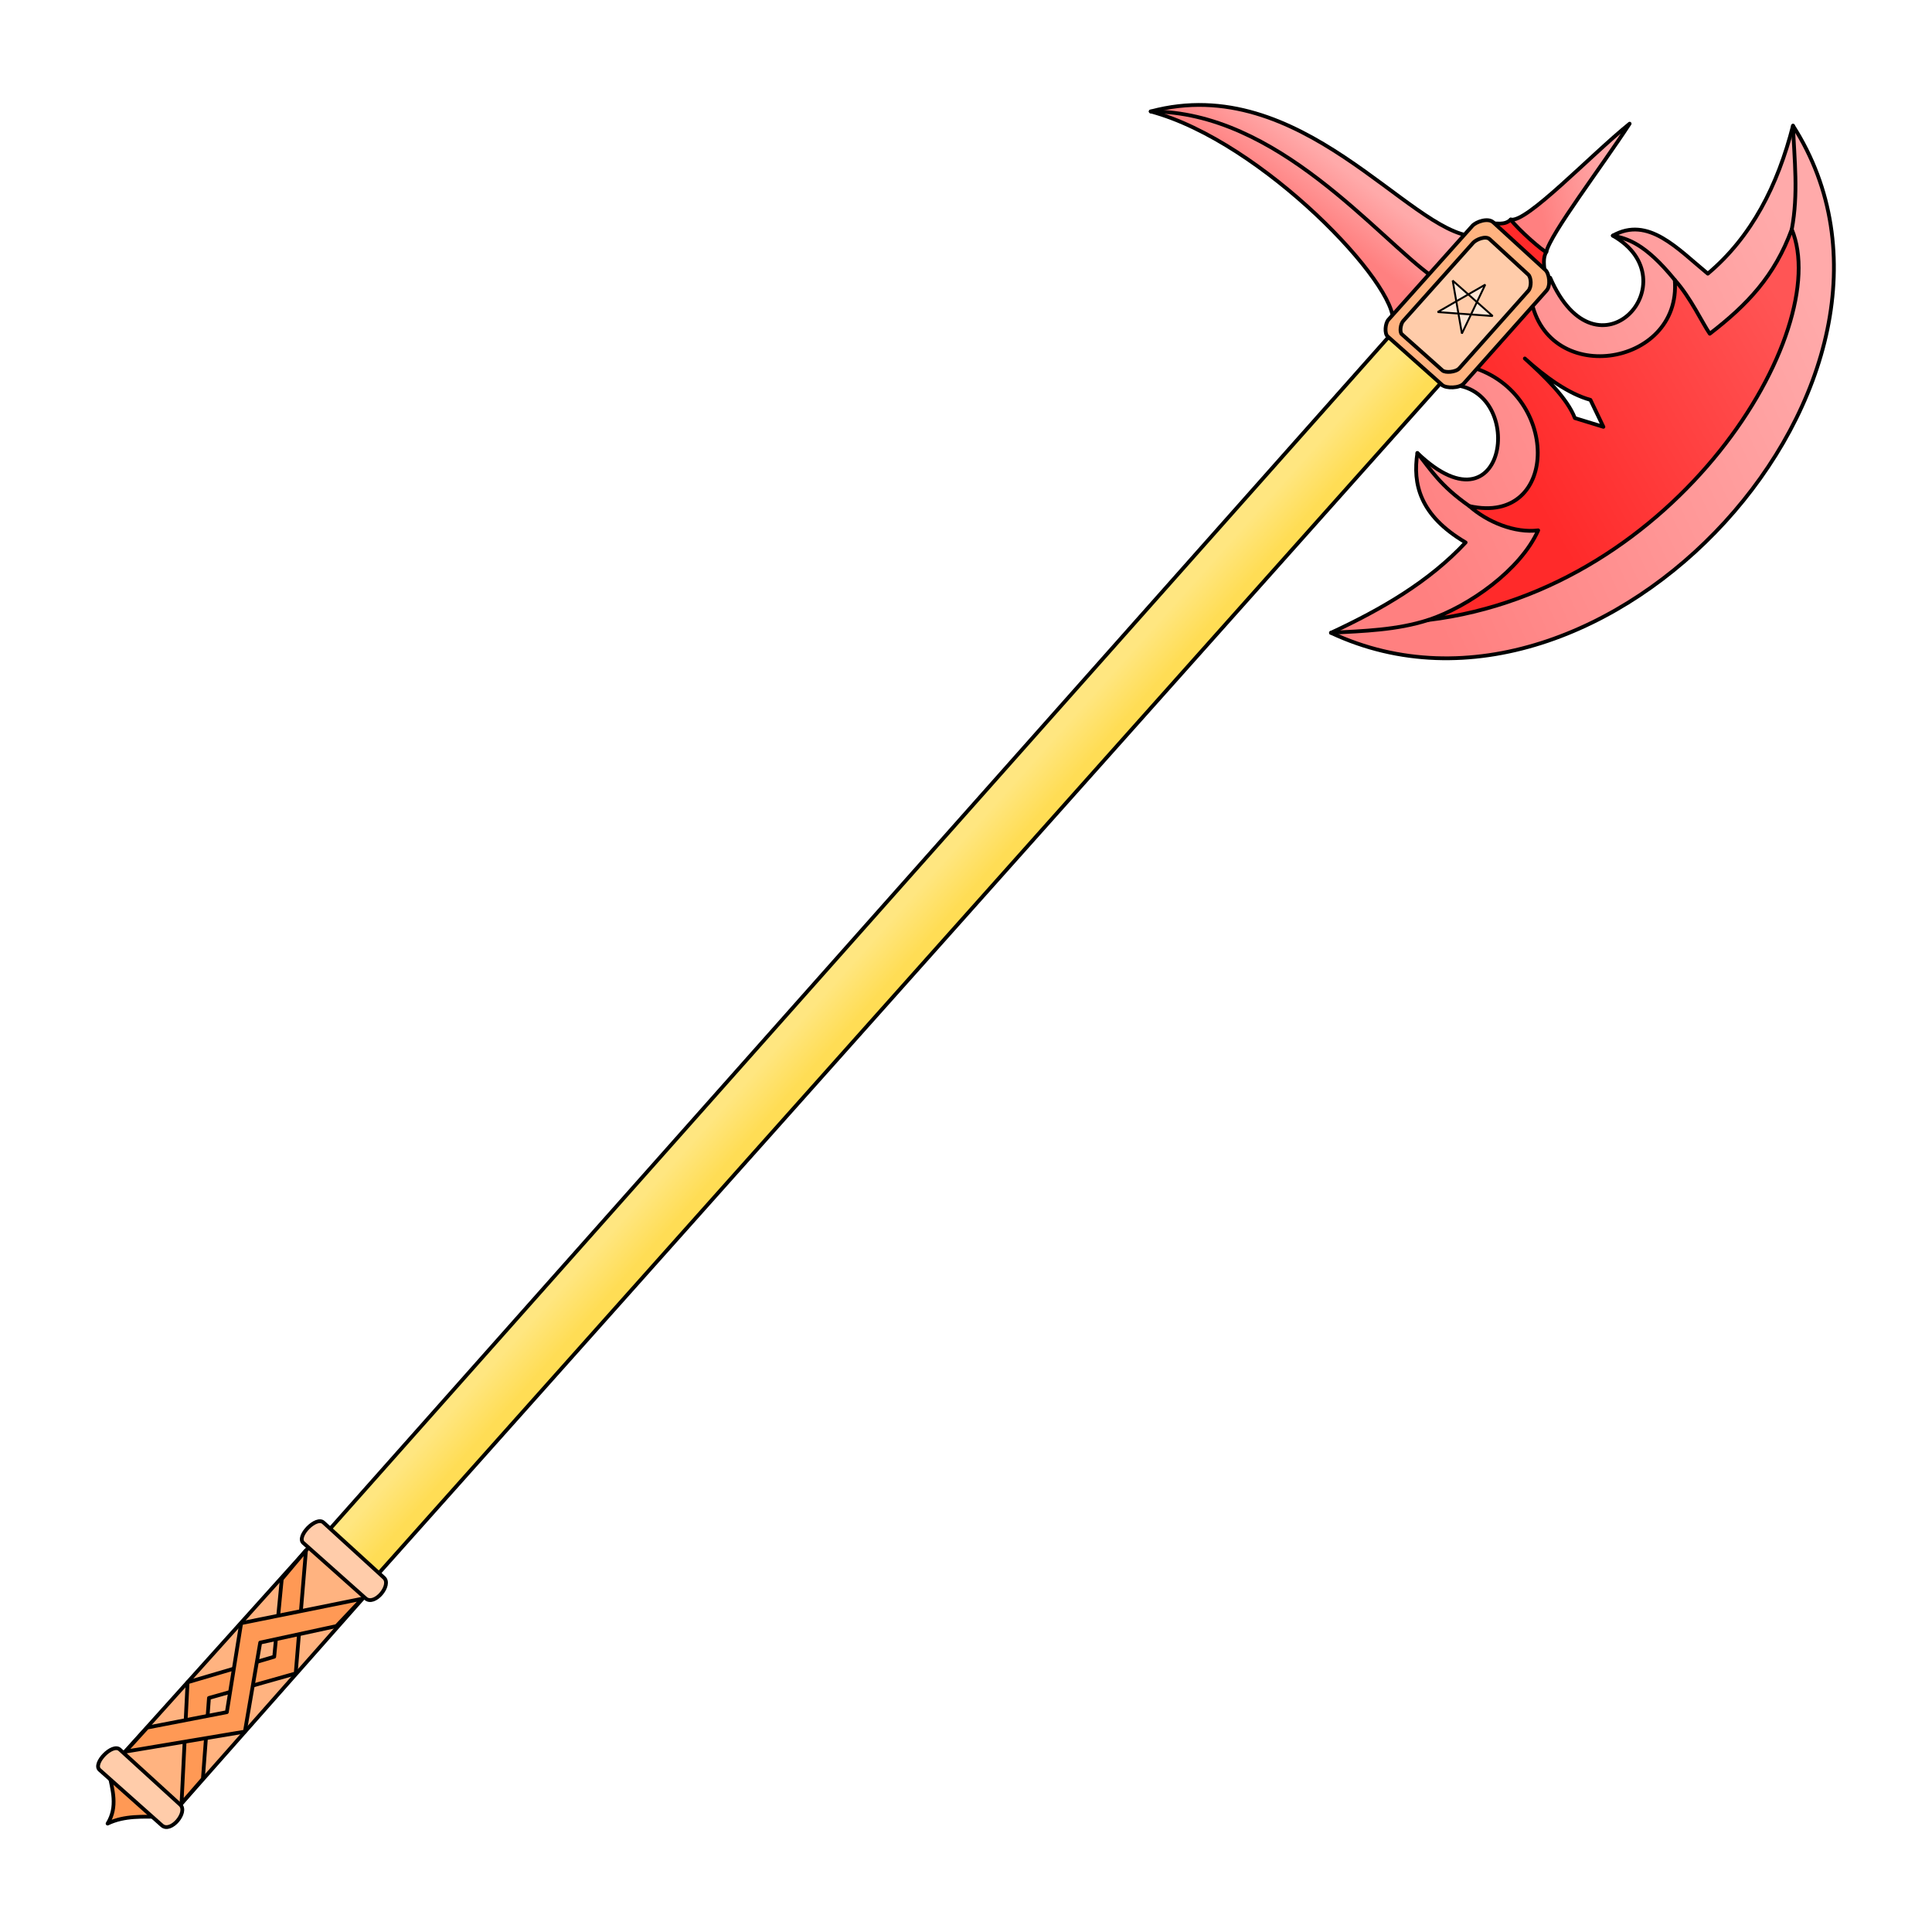
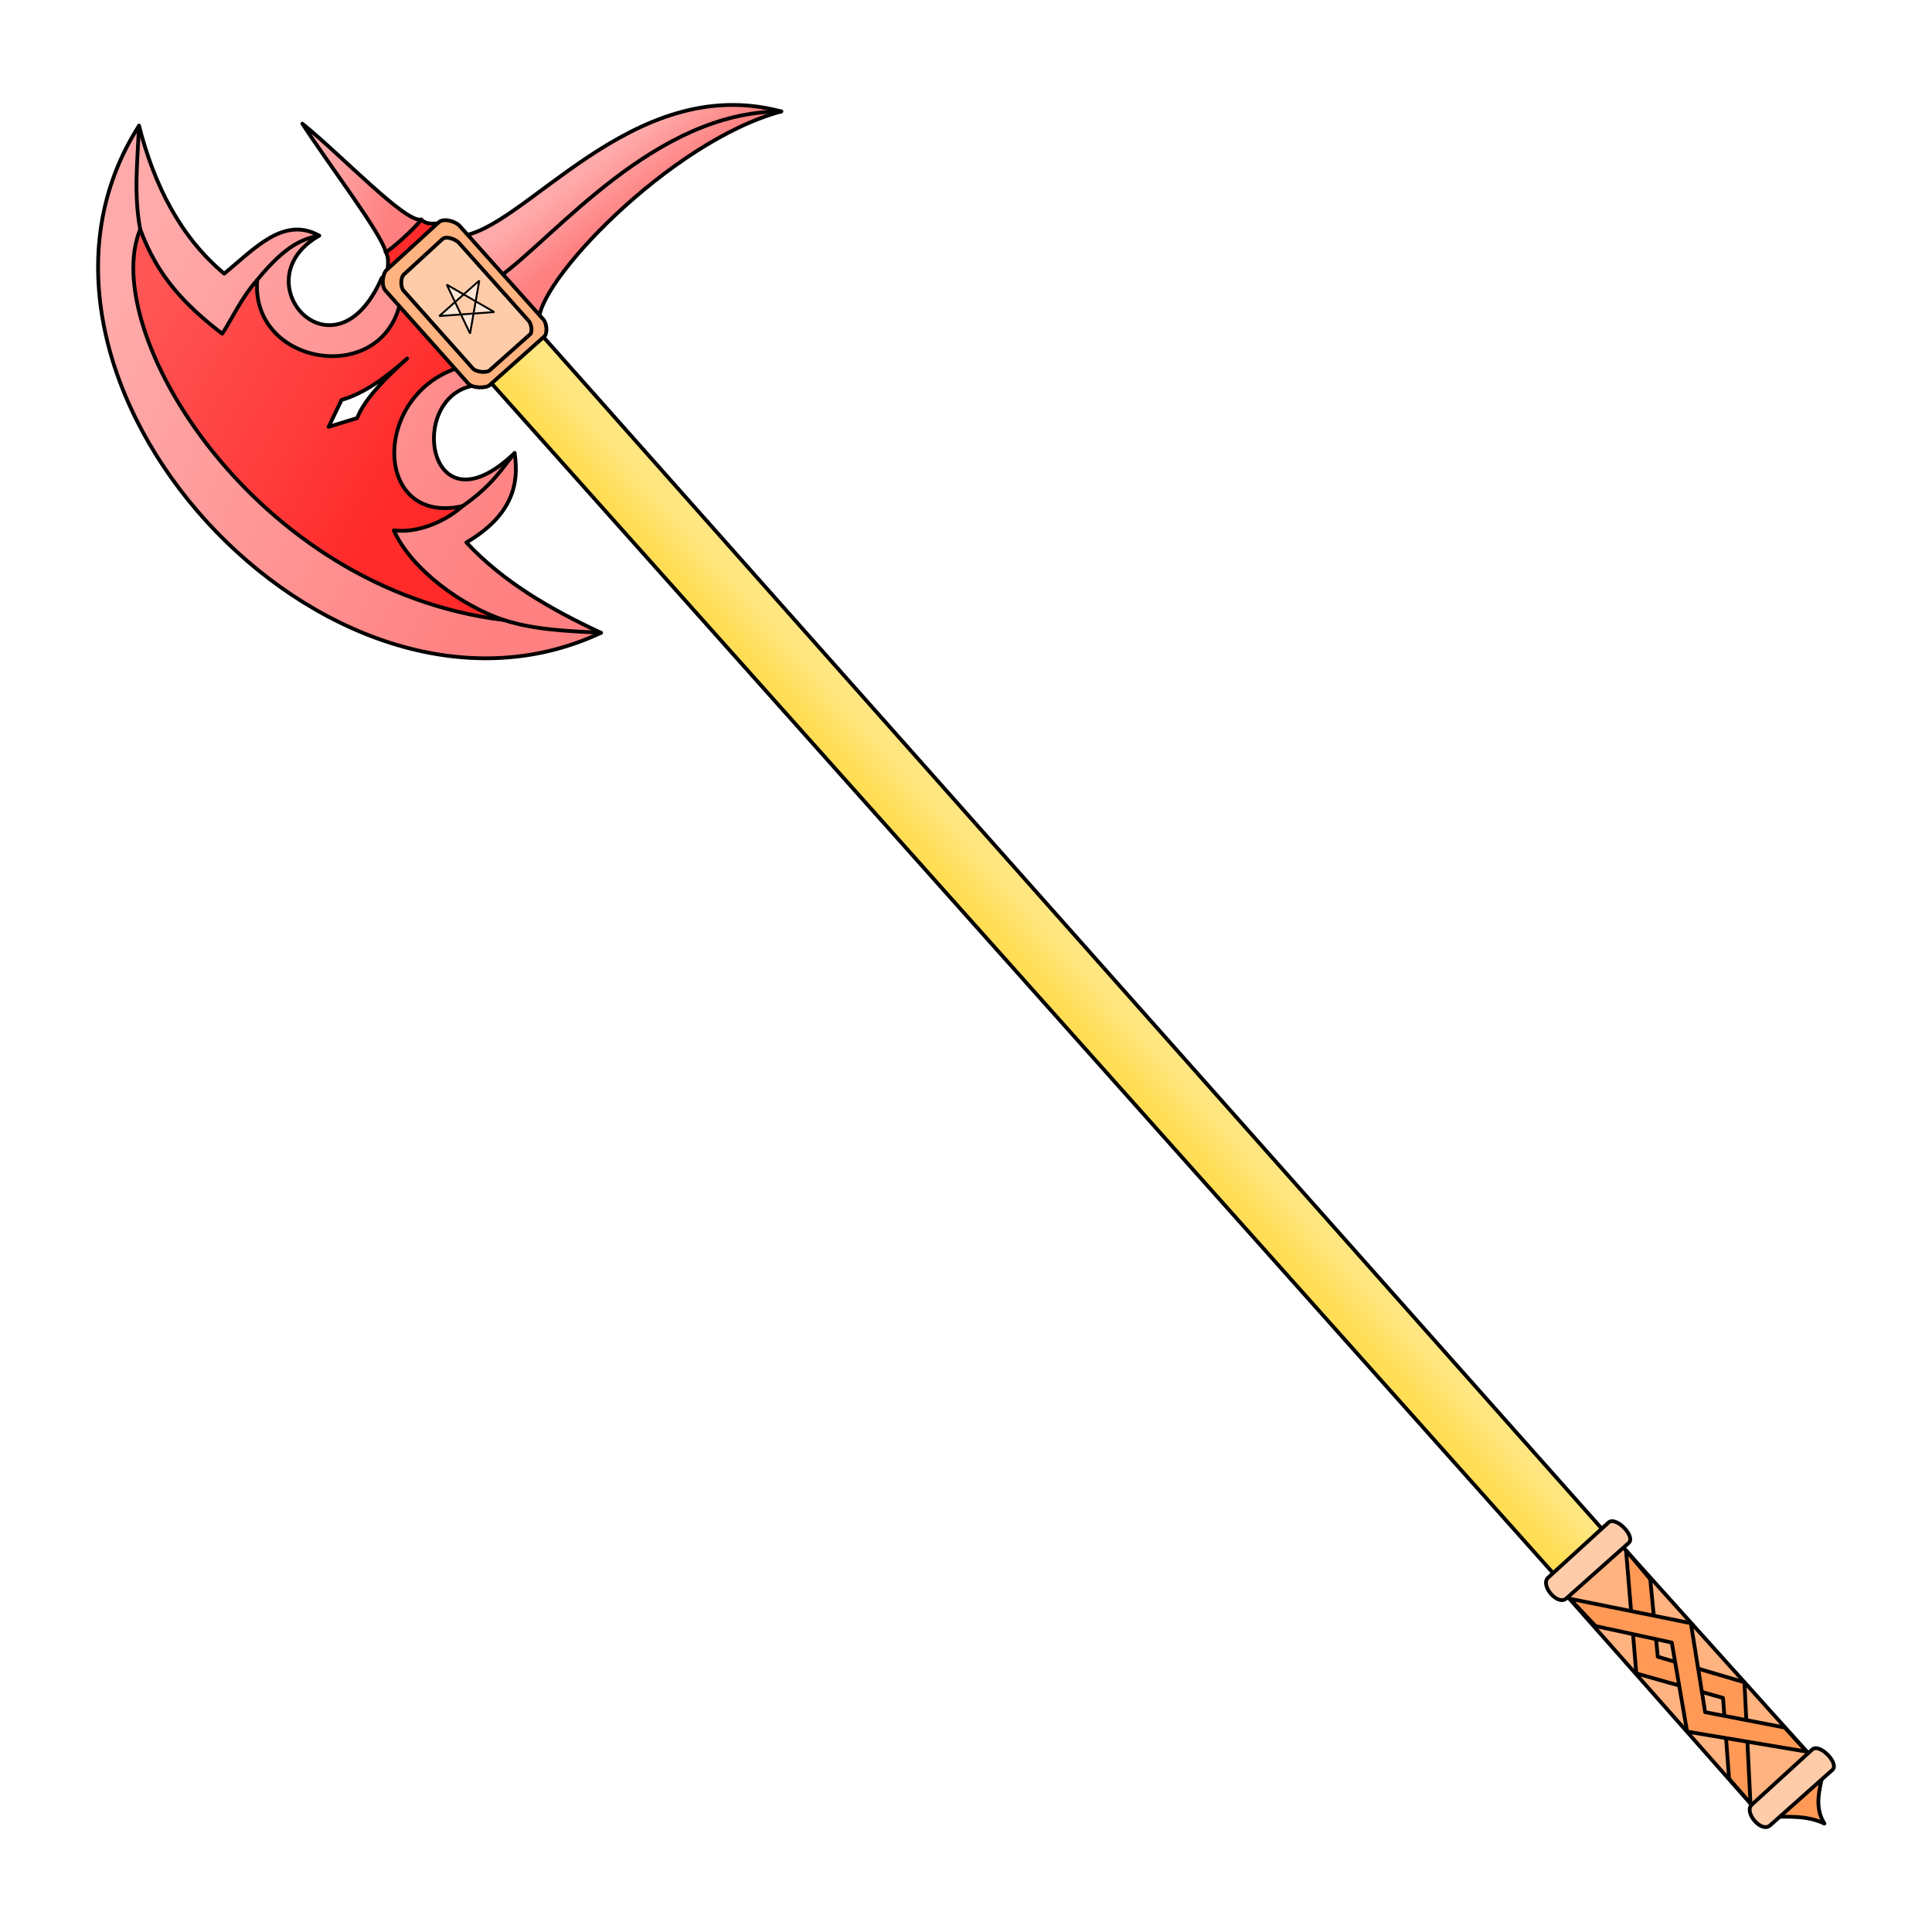
<svg xmlns="http://www.w3.org/2000/svg" xmlns:xlink="http://www.w3.org/1999/xlink" cursor="default" version="1.1" viewBox="0 0 256 256">
  <defs>
    <linearGradient id="linearGradient1111">
      <stop stop-color="#ff8080" offset="0" />
      <stop stop-color="#faa" offset="1" />
    </linearGradient>
-     <linearGradient id="linearGradient1105" x1="138.39" x2="164.08" y1="35.649" y2="-23.107" gradientTransform="rotate(41.673 119.6 110.04)" gradientUnits="userSpaceOnUse" xlink:href="#linearGradient1111" />
-     <linearGradient id="linearGradient1113" x1="107.66" x2="106.98" y1="13.288" y2="5.424" gradientTransform="rotate(41.673 119.6 110.04)" gradientUnits="userSpaceOnUse" xlink:href="#linearGradient1111" />
-     <linearGradient id="linearGradient1121" x1="126.1" x2="132.2" y1="-9.085" y2="-17.22" gradientTransform="rotate(41.673 119.6 110.04)" gradientUnits="userSpaceOnUse" xlink:href="#linearGradient1111" />
-     <linearGradient id="linearGradient1129" x1="146.08" x2="159.24" y1="19.233" y2="-20.023" gradientTransform="rotate(41.673 119.6 110.04)" gradientUnits="userSpaceOnUse">
+     <linearGradient id="linearGradient1105" x1="138.39" x2="164.08" y1="35.649" y2="-23.107" gradientTransform="rotate(41.673,119.6,110.04)" gradientUnits="userSpaceOnUse" xlink:href="#linearGradient1111" />
+     <linearGradient id="linearGradient1113" x1="107.66" x2="106.98" y1="13.288" y2="5.424" gradientTransform="rotate(41.673,119.6,110.04)" gradientUnits="userSpaceOnUse" xlink:href="#linearGradient1111" />
+     <linearGradient id="linearGradient1121" x1="126.1" x2="132.2" y1="-9.085" y2="-17.22" gradientTransform="rotate(41.673,119.6,110.04)" gradientUnits="userSpaceOnUse" xlink:href="#linearGradient1111" />
+     <linearGradient id="linearGradient1129" x1="146.08" x2="159.24" y1="19.233" y2="-20.023" gradientTransform="rotate(41.673,119.6,110.04)" gradientUnits="userSpaceOnUse">
      <stop stop-color="#ff2a2a" offset="0" />
      <stop stop-color="#f55" offset="1" />
    </linearGradient>
    <linearGradient id="linearGradient1137" x1="118.51" x2="114.48" y1="132.12" y2="128.48" gradientTransform="rotate(-.25079 -368.33 237.96)" gradientUnits="userSpaceOnUse">
      <stop stop-color="#fd5" offset="0" />
      <stop stop-color="#ffe680" offset="1" />
    </linearGradient>
  </defs>
-   <g stroke="#000" stroke-linecap="round" stroke-linejoin="round" stroke-width=".5">
-     <path d="m14.44 234.9c0.455 2.249 1.203 4.5-0.185 6.734 2.249-1.086 4.715-0.904 7.151-0.896z" fill="#f95" />
-     <path d="m41.47 205.13 144.52-162.72 6.692 6.36-144.38 161.81z" fill="url(#linearGradient1137)" />
-     <path d="m42.067 203.76-26.612 29.591 7.506 6.863 26.539-30.019z" fill="#ffb380" />
-     <path d="m200.18 29.092c2.08 0.484 10.488-8.445 15.757-12.705-3.683 5.667-10.49 14.573-11.041 16.993-3.582 0.83-5.971 0.318-4.715-4.288z" fill="url(#linearGradient1121)" />
-     <path d="m237.58 16.659c21.408 33.472-25.037 84.147-61.221 67.191 6.749-3.135 13.014-6.787 17.844-11.971-6.158-3.622-7.006-7.819-6.393-11.852 12.36 11.845 14.71-10.201 3.315-8.987l5.291-5.159c6.752 5.46 11.712 12.944 20.872 15.682-2.521-9.329-10.445-13.827-15.865-20.564l3.984-4.201c6.233 14.378 18.797 0.429 8.301-5.576 4.701-2.636 8.578 1.752 12.585 5.041 5.821-4.888 9.26-11.681 11.288-19.603z" fill="url(#linearGradient1105)" />
-     <path d="m195.22 31.301c-8.541-0.533-22.82-21.892-42.739-16.532 14.848 3.987 32.935 23.122 32.073 28.004z" fill="url(#linearGradient1113)" />
-     <path d="m197.28 29.596c1.017-0.063 2.101 0.305 2.9-0.505 0.959 1.317 4.392 4.309 4.715 4.288-0.503 0.817-0.265 1.834-0.222 2.798z" fill="#ff2a2a" />
-     <path d="m237.42 30.384c-2.262 6.189-5.88 9.993-10.865 13.837-0.978-1.405-2.561-4.832-4.639-7.124 0.965 11.641-17.491 14.419-19.144 1.928l-8.353 9.462c12.432 3.093 12.377 21.281 0.282 18.572 2.393 2.126 6.044 3.611 9.117 3.216-2.343 5.228-9.113 10.06-14.557 11.877 33.054-4.017 53.765-38.29 48.159-51.766zm-26.679 22.601 1.716 3.573-3.78-1.161c-1.019-2.639-3.995-5.513-6.63-7.895 2.677 2.425 5.771 4.684 8.694 5.483z" fill="url(#linearGradient1129)" />
-     <path d="m42.862 201.74 8.012 7.314c1.074 0.981-1.251 3.788-2.434 2.735l-8.254-7.348c-0.95-0.846 1.702-3.59 2.676-2.701z" fill="#fca" />
-     <path d="m15.872 231.82 8.012 7.314c1.074 0.981-1.251 3.788-2.434 2.735l-8.254-7.348c-0.95-0.846 1.702-3.59 2.676-2.701z" fill="#fca" />
+   <g stroke="#000">
+     <g stroke-linecap="round" stroke-linejoin="round" stroke-width=".5">
+       <g transform="matrix(-1 0 0 1 256 0)">
+         <path d="m14.44 234.9c0.455 2.249 1.203 4.5-0.185 6.734 2.249-1.086 4.715-0.904 7.151-0.896z" fill="#f95" />
+         <path d="m41.47 205.13 144.52-162.72 6.692 6.36-144.38 161.81z" fill="url(#linearGradient1137)" />
+         <path d="m42.067 203.76-26.612 29.591 7.506 6.863 26.539-30.019z" fill="#ffb380" />
+         <path d="m200.18 29.092c2.08 0.484 10.488-8.445 15.757-12.705-3.683 5.667-10.49 14.573-11.041 16.993-3.582 0.83-5.971 0.318-4.715-4.288z" fill="url(#linearGradient1121)" />
+         <path d="m237.58 16.659c21.408 33.472-25.037 84.147-61.221 67.191 6.749-3.135 13.014-6.787 17.844-11.971-6.158-3.622-7.006-7.819-6.393-11.852 12.36 11.845 14.71-10.201 3.315-8.987l5.291-5.159c6.752 5.46 11.712 12.944 20.872 15.682-2.521-9.329-10.445-13.827-15.865-20.564l3.984-4.201c6.233 14.378 18.797 0.429 8.301-5.576 4.701-2.636 8.578 1.752 12.585 5.041 5.821-4.888 9.26-11.681 11.288-19.603z" fill="url(#linearGradient1105)" />
+         <path d="m195.22 31.301c-8.541-0.533-22.82-21.892-42.739-16.532 14.848 3.987 32.935 23.122 32.073 28.004z" fill="url(#linearGradient1113)" />
+         <path d="m197.28 29.596c1.017-0.063 2.101 0.305 2.9-0.505 0.959 1.317 4.392 4.309 4.715 4.288-0.503 0.817-0.265 1.834-0.222 2.798z" fill="#ff2a2a" />
+         <path d="m237.42 30.384c-2.262 6.189-5.88 9.993-10.865 13.837-0.978-1.405-2.561-4.832-4.639-7.124 0.965 11.641-17.491 14.419-19.144 1.928l-8.353 9.462c12.432 3.093 12.377 21.281 0.282 18.572 2.393 2.126 6.044 3.611 9.117 3.216-2.343 5.228-9.113 10.06-14.557 11.877 33.054-4.017 53.765-38.29 48.159-51.766zm-26.679 22.601 1.716 3.573-3.78-1.161c-1.019-2.639-3.995-5.513-6.63-7.895 2.677 2.425 5.771 4.684 8.694 5.483z" fill="url(#linearGradient1129)" />
+         <path d="m42.862 201.74 8.012 7.314c1.074 0.981-1.251 3.788-2.434 2.735l-8.254-7.348c-0.95-0.846 1.702-3.59 2.676-2.701z" fill="#fca" />
+         <path d="m15.872 231.82 8.012 7.314c1.074 0.981-1.251 3.788-2.434 2.735l-8.254-7.348c-0.95-0.846 1.702-3.59 2.676-2.701z" fill="#fca" />
+       </g>
+       <path d="m66.087 36.747c7.477-5.329 20.654-22.009 37.437-21.978" fill="none" />
+       <path d="m64.867 51.04 7.269-6.471c0.418-0.372 0.325-1.72-0.113-2.21l-11.124-12.433c-0.493-0.551-2.074-1.103-2.769-0.467l-6.91 6.322c-0.513 0.469-0.729 2.065-0.157 2.707l10.982 12.336c0.574 0.644 2.348 0.635 2.821 0.215z" fill="#ffb380" />
+       <g transform="matrix(-1 0 0 1 256 0)" fill="none">
+         <path d="m189.26 82.149c-4.168 1.342-8.544 1.46-12.9 1.701" />
+         <path d="m237.42 30.384c0.89-4.717 0.338-9.189 0.163-13.725" />
+         <path d="m194.7 67.058c-3.881-2.711-5.09-4.802-6.889-7.03" />
+         <path d="m221.92 37.096c-3.995-4.905-6.321-5.474-8.206-5.874" />
+       </g>
+       <g transform="matrix(-1 0 0 1 256 0)">
+         <path d="m24.054 238.95 0.799-16.04 11.484-3.384 0.998-10.279 3.208-3.82-1.361 16.31-11.492 3.249-0.804 10.709z" fill="#f95" />
+         <path d="m16.61 232.1 15.839-2.652 2.031-11.799 10.094-2.183 3.422-3.628-16.042 3.241-1.895 11.791-10.544 2.039z" fill="#f95" />
+         <path d="m191.15 49.098-5.402-4.809c-0.31-0.276-0.178-1.35 0.186-1.758l9.258-10.353c0.411-0.458 1.672-0.967 2.188-0.494l5.127 4.707c0.38 0.349 0.479 1.605 3e-3 2.14l-9.143 10.27c-0.477 0.537-1.866 0.608-2.217 0.295z" fill="#fca" />
+       </g>
+     </g>
+     <path d="m62.287 44.195 1.222-7.016-5.303 4.698 7.29-0.528-6.304-3.636z" fill="#ffe6d5" fill-rule="evenodd" stroke-linejoin="bevel" stroke-width=".25" />
  </g>
-   <path d="m189.91 36.747c-7.477-5.329-20.654-22.009-37.437-21.978" fill="none" stroke="#000" stroke-linecap="round" stroke-linejoin="round" stroke-width=".5" />
-   <path d="m191.13 51.04-7.269-6.471c-0.418-0.372-0.325-1.72 0.113-2.21l11.124-12.433c0.493-0.551 2.074-1.103 2.769-0.467l6.91 6.322c0.513 0.469 0.729 2.065 0.157 2.707l-10.982 12.336c-0.574 0.644-2.348 0.635-2.821 0.215z" fill="#ffb380" stroke="#000" stroke-linecap="round" stroke-linejoin="round" stroke-width=".5" />
-   <g fill="none" stroke="#000" stroke-linecap="round" stroke-linejoin="round" stroke-width=".5">
-     <path d="m189.26 82.149c-4.168 1.342-8.544 1.46-12.9 1.701" />
-     <path d="m237.42 30.384c0.89-4.717 0.338-9.189 0.163-13.725" />
-     <path d="m194.7 67.058c-3.881-2.711-5.09-4.802-6.889-7.03" />
-     <path d="m221.92 37.096c-3.995-4.905-6.321-5.474-8.206-5.874" />
-   </g>
-   <g stroke="#000" stroke-linecap="round" stroke-linejoin="round" stroke-width=".5">
-     <path d="m24.054 238.95 0.799-16.04 11.484-3.384 0.998-10.279 3.208-3.82-1.361 16.31-11.492 3.249-0.804 10.709z" fill="#f95" />
-     <path d="m16.61 232.1 15.839-2.652 2.031-11.799 10.094-2.183 3.422-3.628-16.042 3.241-1.895 11.791-10.544 2.039z" fill="#f95" />
-     <path d="m191.15 49.098-5.402-4.809c-0.31-0.276-0.178-1.35 0.186-1.758l9.258-10.353c0.411-0.458 1.672-0.967 2.188-0.494l5.127 4.707c0.38 0.349 0.479 1.605 3e-3 2.14l-9.143 10.27c-0.477 0.537-1.866 0.608-2.217 0.295z" fill="#fca" />
-   </g>
-   <path d="m193.71 44.195-1.222-7.016 5.303 4.698-7.29-0.528 6.304-3.636z" fill="#ffe6d5" fill-rule="evenodd" stroke="#000" stroke-linejoin="bevel" stroke-width=".25" />
</svg>
